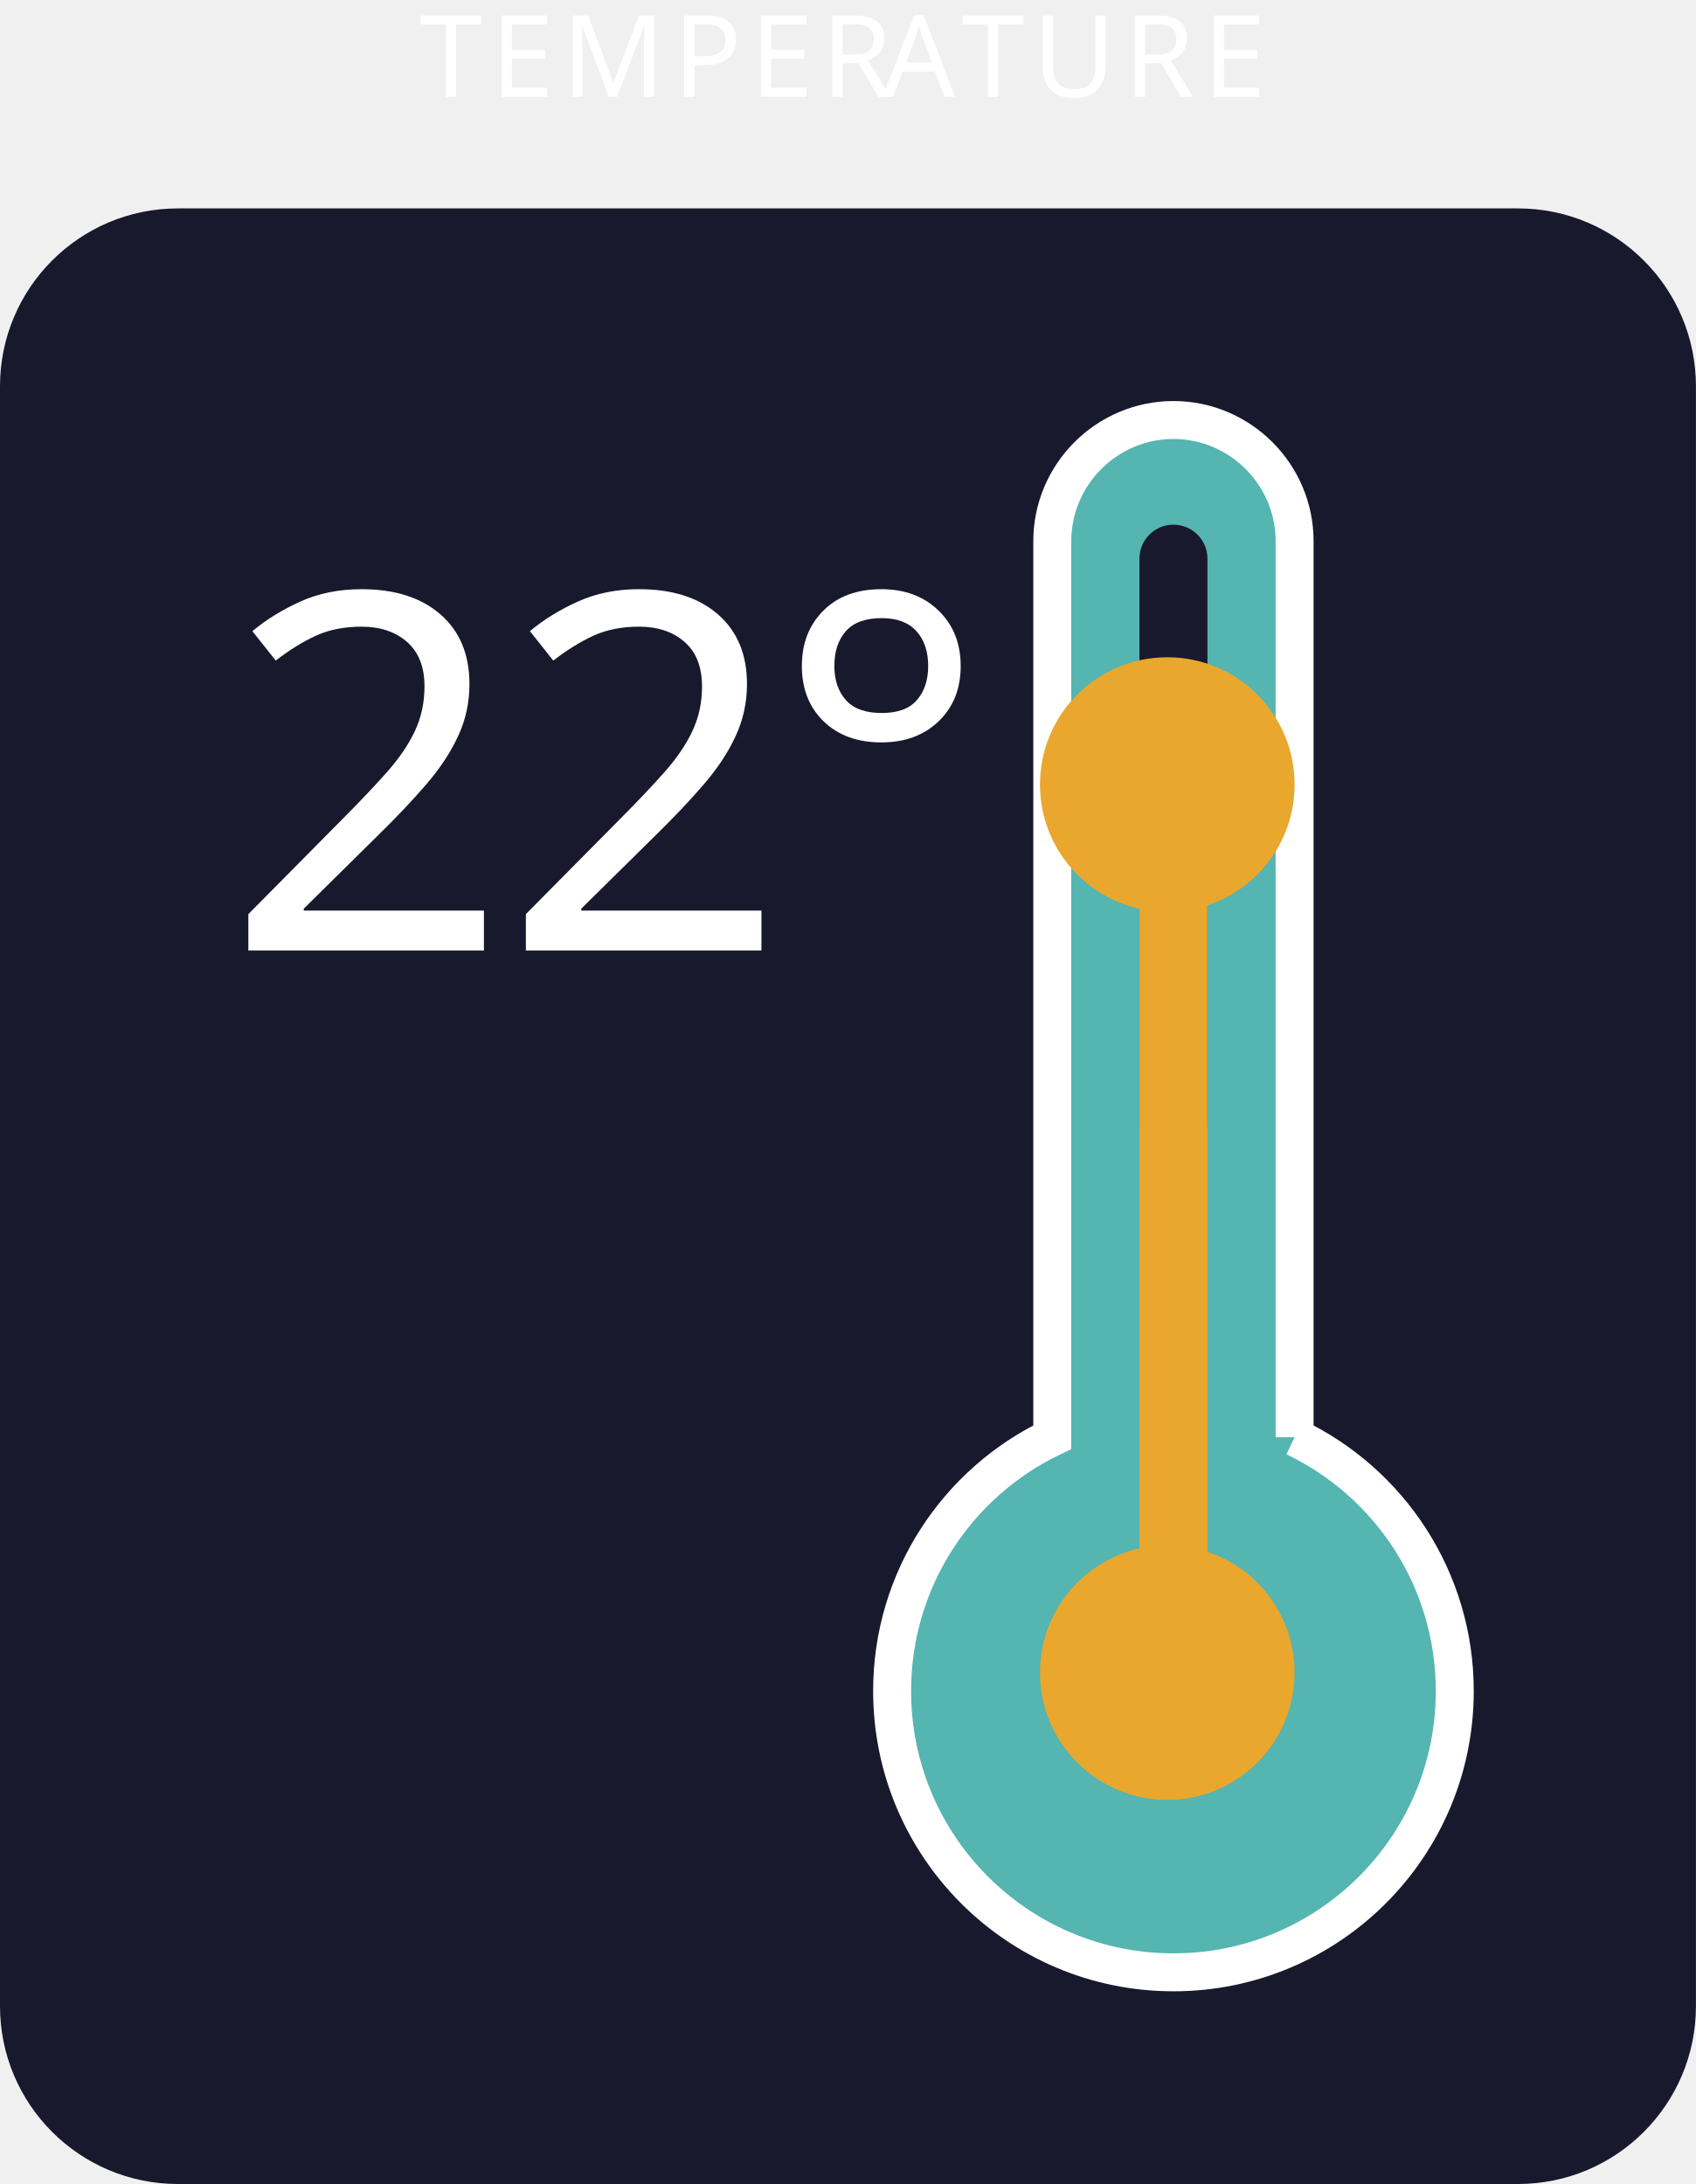
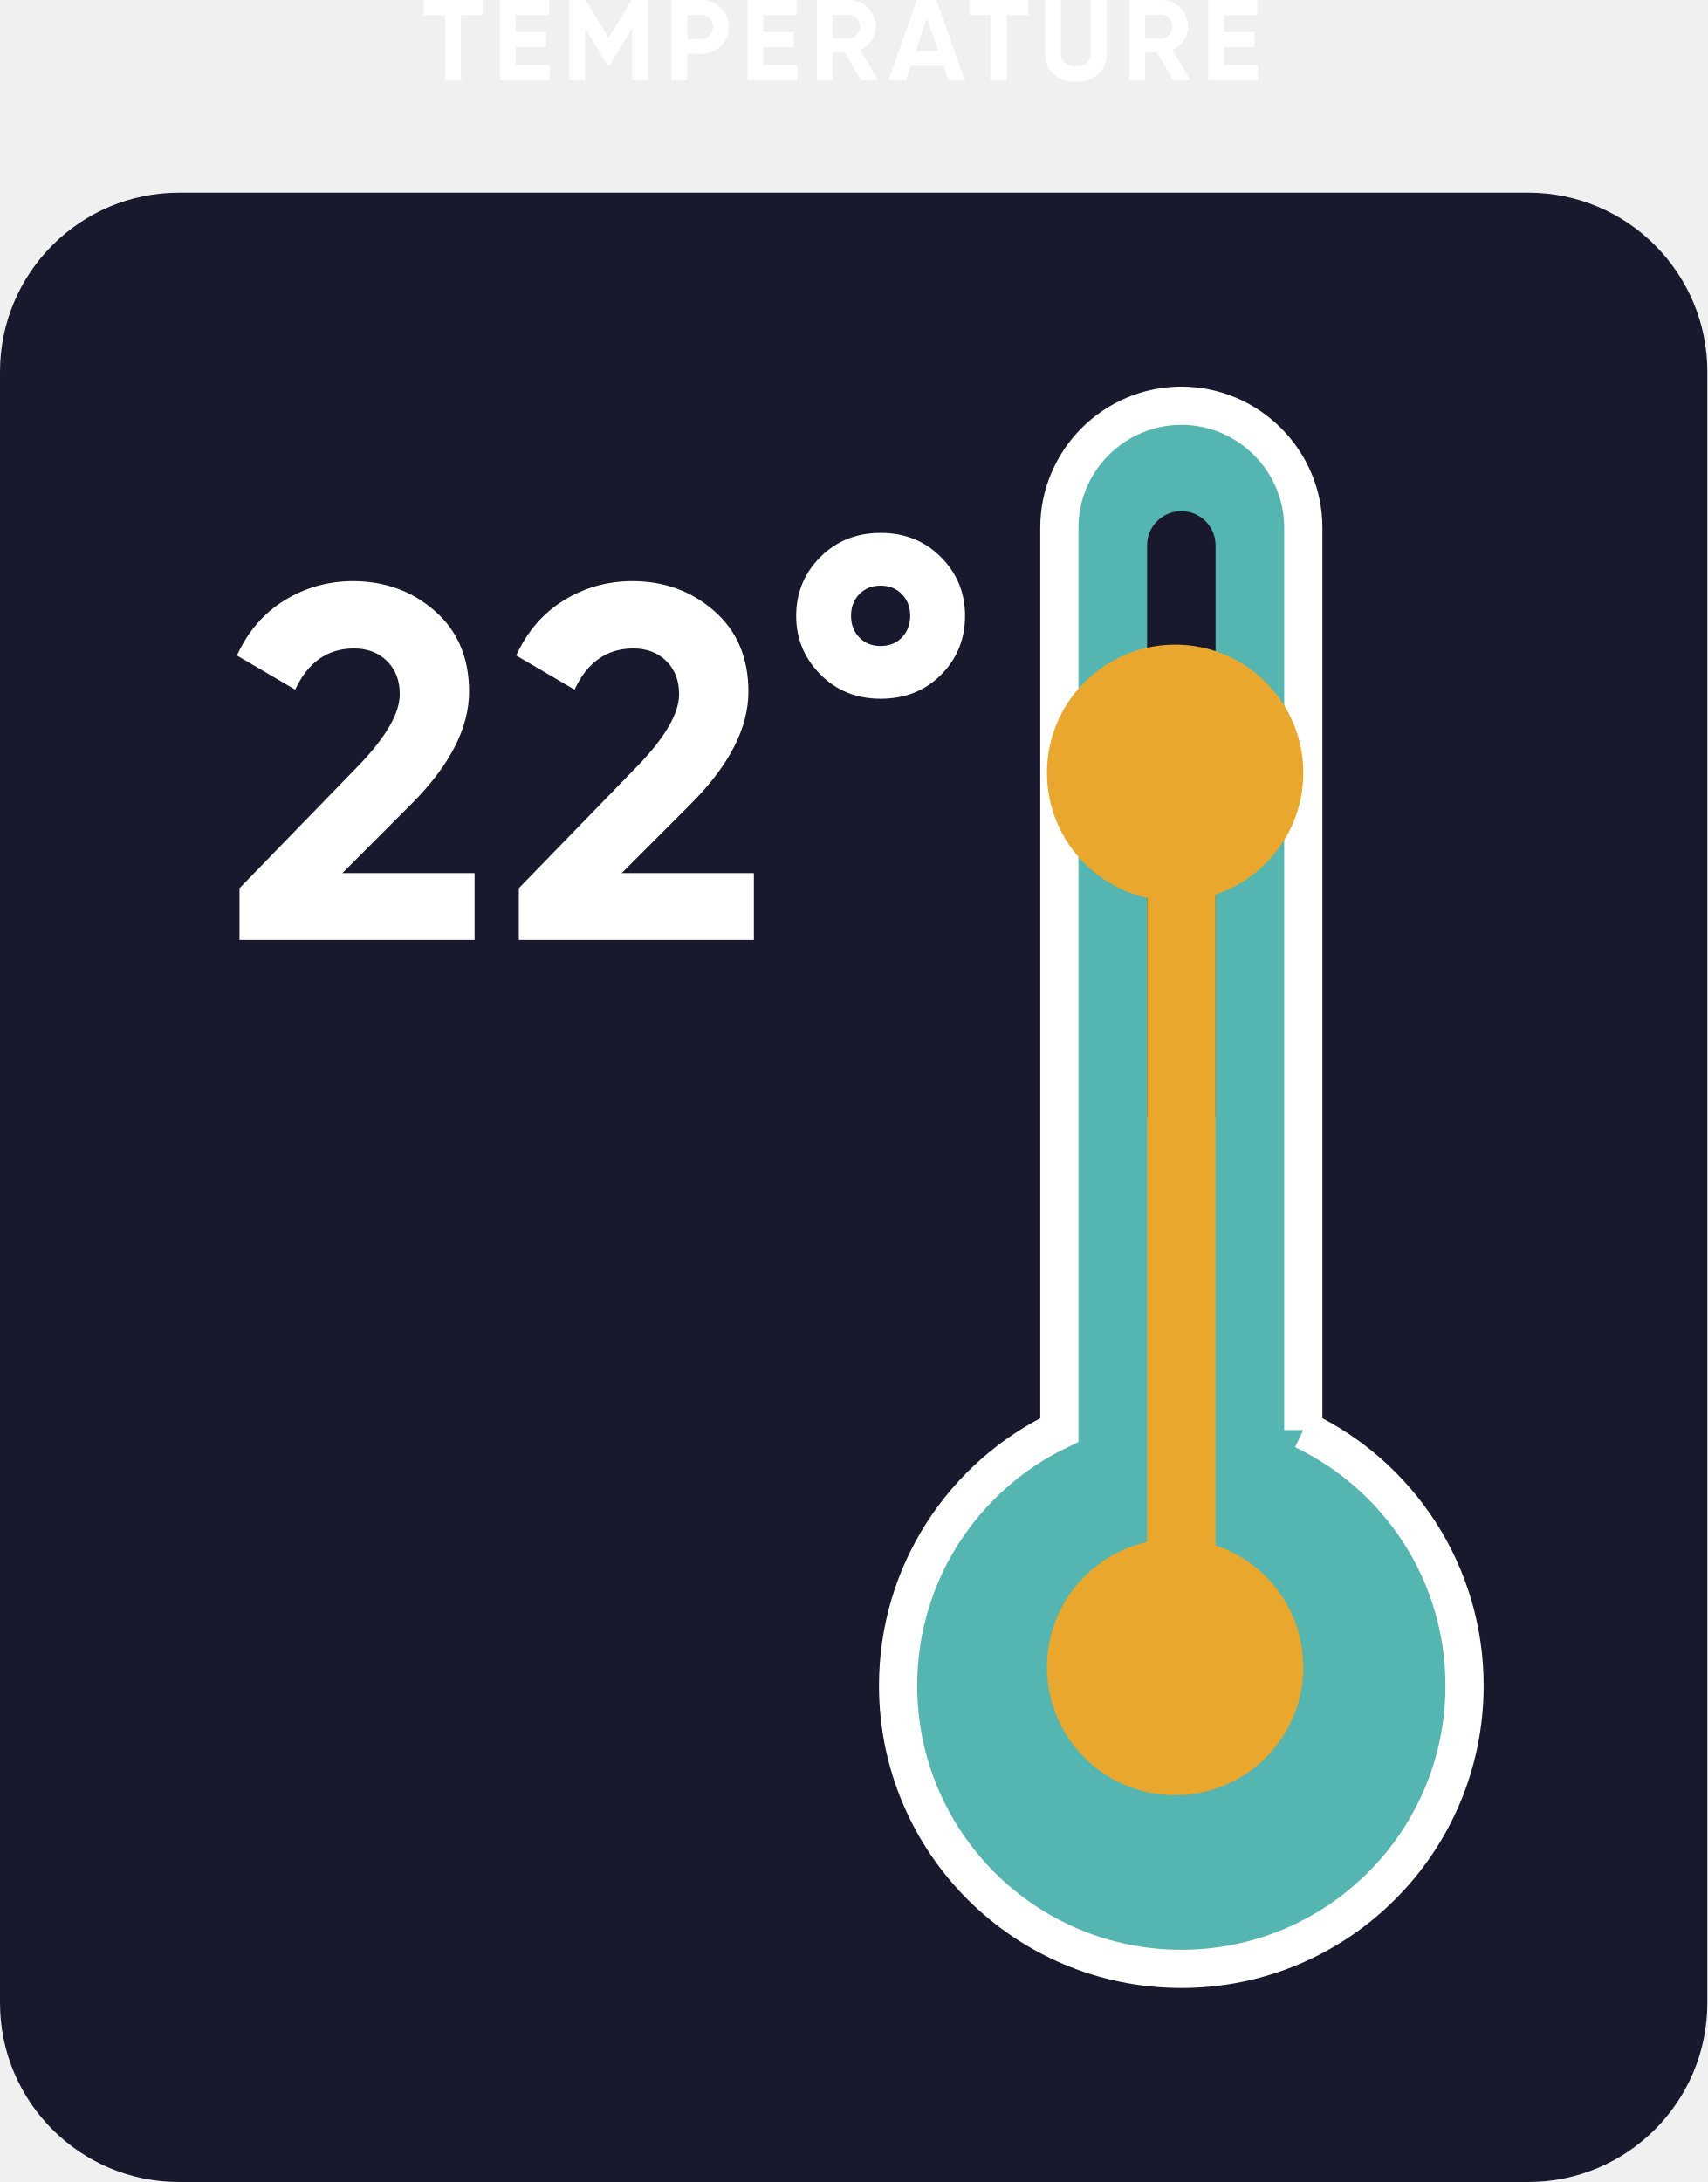
- <svg xmlns="http://www.w3.org/2000/svg" viewBox="0 0 223.41 287.76">
+ <svg xmlns="http://www.w3.org/2000/svg" viewBox="0 0 223.41 285.51">
  <defs>
-     <style>.d{letter-spacing:.02em;}.e{fill:#54b5b1;stroke:#fff;stroke-width:5px;}.e,.f{stroke-miterlimit:10;}.g{letter-spacing:.02em;}.h{letter-spacing:.03em;}.i{fill:#e9a72d;}.j,.f{fill:#19192d;}.k{letter-spacing:.07em;}.l{font-size:65.75px;}.l,.m{fill:#fff;font-family:Gilroy-Bold, Gilroy-Bold;}.n{letter-spacing:.02em;}.m{font-size:15px;}.f{opacity:.23;stroke:#19192d;stroke-width:28px;}</style>
+     <style>.d{fill:#54b5b1;stroke:#fff;stroke-width:5px;}.d,.e{stroke-miterlimit:10;}.f{fill:#fff;}.g{fill:#e9a72d;}.h,.e{fill:#19192d;}.e{opacity:.23;stroke:#19192d;stroke-width:28px;}</style>
  </defs>
  <g id="a" />
  <g id="b">
    <g id="c">
      <g>
-         <text class="m" transform="translate(55.23 12.75)">
-           <tspan class="k" x="0" y="0">TEMPER</tspan>
-           <tspan class="d" x="61.03" y="0">A</tspan>
-           <tspan class="k" x="71.41" y="0">TURE</tspan>
-         </text>
-         <rect class="j" y="27.46" width="223.41" height="260.3" rx="23.44" ry="23.44" />
        <g>
-           <path class="f" d="M169.73,189.37V71.3c0-8.78-7.18-15.96-15.96-15.96s-15.96,7.18-15.96,15.96v118.06c-12.48,5.96-21.1,18.7-21.1,33.45,0,20.47,16.59,37.06,37.06,37.06s37.06-16.59,37.06-37.06c0-14.75-8.62-27.49-21.1-33.45Z" />
+           <path class="f" d="M63.15,0V1.98h-2.83V10.5h-2.07V1.98h-2.82V0h7.72Z" />
+           <path class="f" d="M67.5,8.52h4.42v1.98h-6.5V0h6.42V1.98h-4.35v2.23h3.97v1.95h-3.97v2.35Z" />
+           <path class="f" d="M84.78,0V10.5h-2.05V3.69l-2.96,4.87h-.24l-2.95-4.85v6.78h-2.07V0h2.13l3.01,4.96,3-4.96h2.14Z" />
+           <path class="f" d="M91.77,0c1.01,0,1.86,.34,2.55,1.02,.69,.68,1.04,1.52,1.04,2.51s-.34,1.82-1.04,2.5c-.69,.68-1.54,1.02-2.55,1.02h-1.84v3.45h-2.07V0h3.92Zm0,5.12c.44,0,.8-.15,1.09-.46,.29-.3,.44-.68,.44-1.13s-.15-.84-.44-1.14-.65-.45-1.09-.45h-1.84v3.18h1.84Z" />
+           <path class="f" d="M99.9,8.52h4.42v1.98h-6.5V0h6.42V1.98h-4.35v2.23h3.97v1.95h-3.97v2.35Z" />
+           <path class="f" d="M112.66,10.5l-2.12-3.64h-1.57v3.64h-2.07V0h4.2c.97,0,1.79,.34,2.47,1.02s1.02,1.5,1.02,2.46c0,.65-.19,1.25-.55,1.81-.37,.56-.86,.97-1.47,1.25l2.33,3.96h-2.24Zm-3.69-8.57v3.11h2.13c.39,0,.72-.15,1-.46,.28-.3,.42-.67,.42-1.1s-.14-.8-.42-1.1-.62-.45-1-.45h-2.13Z" />
+           <path class="f" d="M124.14,10.5l-.67-1.89h-4.31l-.63,1.89h-2.24l3.67-10.5h2.57l3.7,10.5h-2.1Zm-4.31-3.83h2.96l-1.52-4.29-1.44,4.29Z" />
+           <path class="f" d="M134.56,0V1.98h-2.83V10.5h-2.07V1.98h-2.82V0h7.73Z" />
+           <path class="f" d="M140.76,10.71c-1.17,0-2.13-.33-2.88-.99s-1.12-1.54-1.12-2.65V0h2.06V6.9c0,.55,.16,.98,.47,1.3,.31,.32,.81,.48,1.48,.48s1.16-.16,1.48-.48c.31-.32,.47-.75,.47-1.3V0h2.07V7.07c0,1.11-.38,1.99-1.12,2.65s-1.71,.99-2.89,.99Z" />
+           <path class="f" d="M153.52,10.5l-2.12-3.64h-1.57v3.64h-2.07V0h4.2c.97,0,1.79,.34,2.48,1.02,.68,.68,1.02,1.5,1.02,2.46,0,.65-.18,1.25-.55,1.81-.37,.56-.86,.97-1.47,1.25l2.33,3.96h-2.24Zm-3.69-8.57v3.11h2.13c.39,0,.73-.15,1.01-.46,.28-.3,.42-.67,.42-1.1s-.14-.8-.42-1.1c-.28-.3-.62-.45-1.01-.45h-2.13Z" />
+           <path class="f" d="M160.17,8.52h4.43v1.98h-6.5V0h6.42V1.98h-4.35v2.23h3.98v1.95h-3.98v2.35Z" />
+         </g>
+         <rect class="h" y="25.21" width="223.41" height="260.3" rx="23.44" ry="23.44" />
+         <g>
+           <path class="e" d="M169.73,187.12V69.05c0-8.78-7.18-15.96-15.96-15.96s-15.96,7.18-15.96,15.96v118.06c-12.48,5.96-21.1,18.7-21.1,33.45,0,20.47,16.59,37.06,37.06,37.06s37.06-16.59,37.06-37.06c0-14.75-8.62-27.49-21.1-33.45Z" />
          <g>
-             <path class="e" d="M170.54,189.37V71.3c0-8.78-7.18-15.96-15.96-15.96s-15.96,7.18-15.96,15.96v118.06c-12.48,5.96-21.1,18.7-21.1,33.45,0,20.47,16.59,37.06,37.06,37.06s37.06-16.59,37.06-37.06c0-14.75-8.62-27.49-21.1-33.45Z" />
-             <path class="j" d="M159.06,73.61c0-2.47-2-4.48-4.48-4.48s-4.48,2-4.48,4.48v74.86h8.96V73.61Z" />
+             <path class="d" d="M170.54,187.12V69.05c0-8.78-7.18-15.96-15.96-15.96s-15.96,7.18-15.96,15.96v118.06c-12.48,5.96-21.1,18.7-21.1,33.45,0,20.47,16.59,37.06,37.06,37.06s37.06-16.59,37.06-37.06c0-14.75-8.62-27.49-21.1-33.45Z" />
+             <path class="h" d="M159.06,71.36c0-2.47-2-4.48-4.48-4.48s-4.48,2-4.48,4.48v74.86h8.96V71.36Z" />
            <g>
-               <circle class="i" cx="153.77" cy="220.38" r="16.77" />
-               <path class="i" d="M150.1,112.57v104.22c0,2.47,2,4.48,4.48,4.48s4.48-2,4.48-4.48V112.57h-8.96Z" />
+               <circle class="g" cx="153.77" cy="218.13" r="16.77" />
+               <path class="g" d="M150.1,110.32v104.22c0,2.47,2,4.48,4.48,4.48s4.48-2,4.48-4.48V110.32h-8.96Z" />
            </g>
-             <circle class="i" cx="153.77" cy="103.37" r="16.77" />
+             <circle class="g" cx="153.77" cy="101.12" r="16.77" />
          </g>
        </g>
-         <text class="l" transform="translate(29.56 125.24)">
-           <tspan class="g" x="0" y="0">2</tspan>
-           <tspan class="n" x="36.56" y="0">2</tspan>
-           <tspan class="h" x="72.46" y="0">°</tspan>
-         </text>
+         <g>
+           <path class="f" d="M31.34,122.99v-6.77l15.71-16.18c3.51-3.68,5.26-6.75,5.26-9.21,0-1.8-.56-3.24-1.68-4.34s-2.55-1.64-4.31-1.64c-3.46,0-6.03,1.8-7.69,5.39l-7.63-4.47c1.45-3.16,3.53-5.57,6.25-7.23,2.72-1.67,5.7-2.5,8.94-2.5,4.16,0,7.74,1.3,10.72,3.91,2.98,2.61,4.47,6.13,4.47,10.55,0,4.77-2.53,9.67-7.55,14.7l-9.03,9.04h17.3v8.74H31.34Z" />
+           <path class="f" d="M67.89,122.99v-6.77l15.71-16.18c3.51-3.68,5.26-6.75,5.26-9.21,0-1.8-.56-3.24-1.68-4.34s-2.55-1.64-4.31-1.64c-3.46,0-6.03,1.8-7.69,5.39l-7.63-4.47c1.45-3.16,3.53-5.57,6.25-7.23,2.72-1.67,5.7-2.5,8.94-2.5,4.16,0,7.74,1.3,10.72,3.91,2.98,2.61,4.47,6.13,4.47,10.55,0,4.77-2.53,9.67-7.55,14.7l-9.03,9.04h17.3v8.74h-30.77Z" />
+           <path class="f" d="M115.23,91.43c-3.16,0-5.79-1.06-7.89-3.19-2.1-2.12-3.16-4.68-3.16-7.66s1.05-5.59,3.16-7.69c2.1-2.1,4.73-3.16,7.89-3.16s5.79,1.05,7.89,3.16c2.1,2.11,3.16,4.67,3.16,7.69s-1.04,5.59-3.12,7.69c-2.08,2.1-4.72,3.16-7.92,3.16Zm-2.79-8.02c.72,.75,1.65,1.12,2.79,1.12s2.07-.37,2.79-1.12,1.08-1.69,1.08-2.83-.36-2.08-1.08-2.83c-.72-.75-1.66-1.12-2.79-1.12s-2.07,.37-2.79,1.12c-.72,.74-1.08,1.69-1.08,2.83s.36,2.08,1.08,2.83Z" />
+         </g>
      </g>
    </g>
  </g>
</svg>
